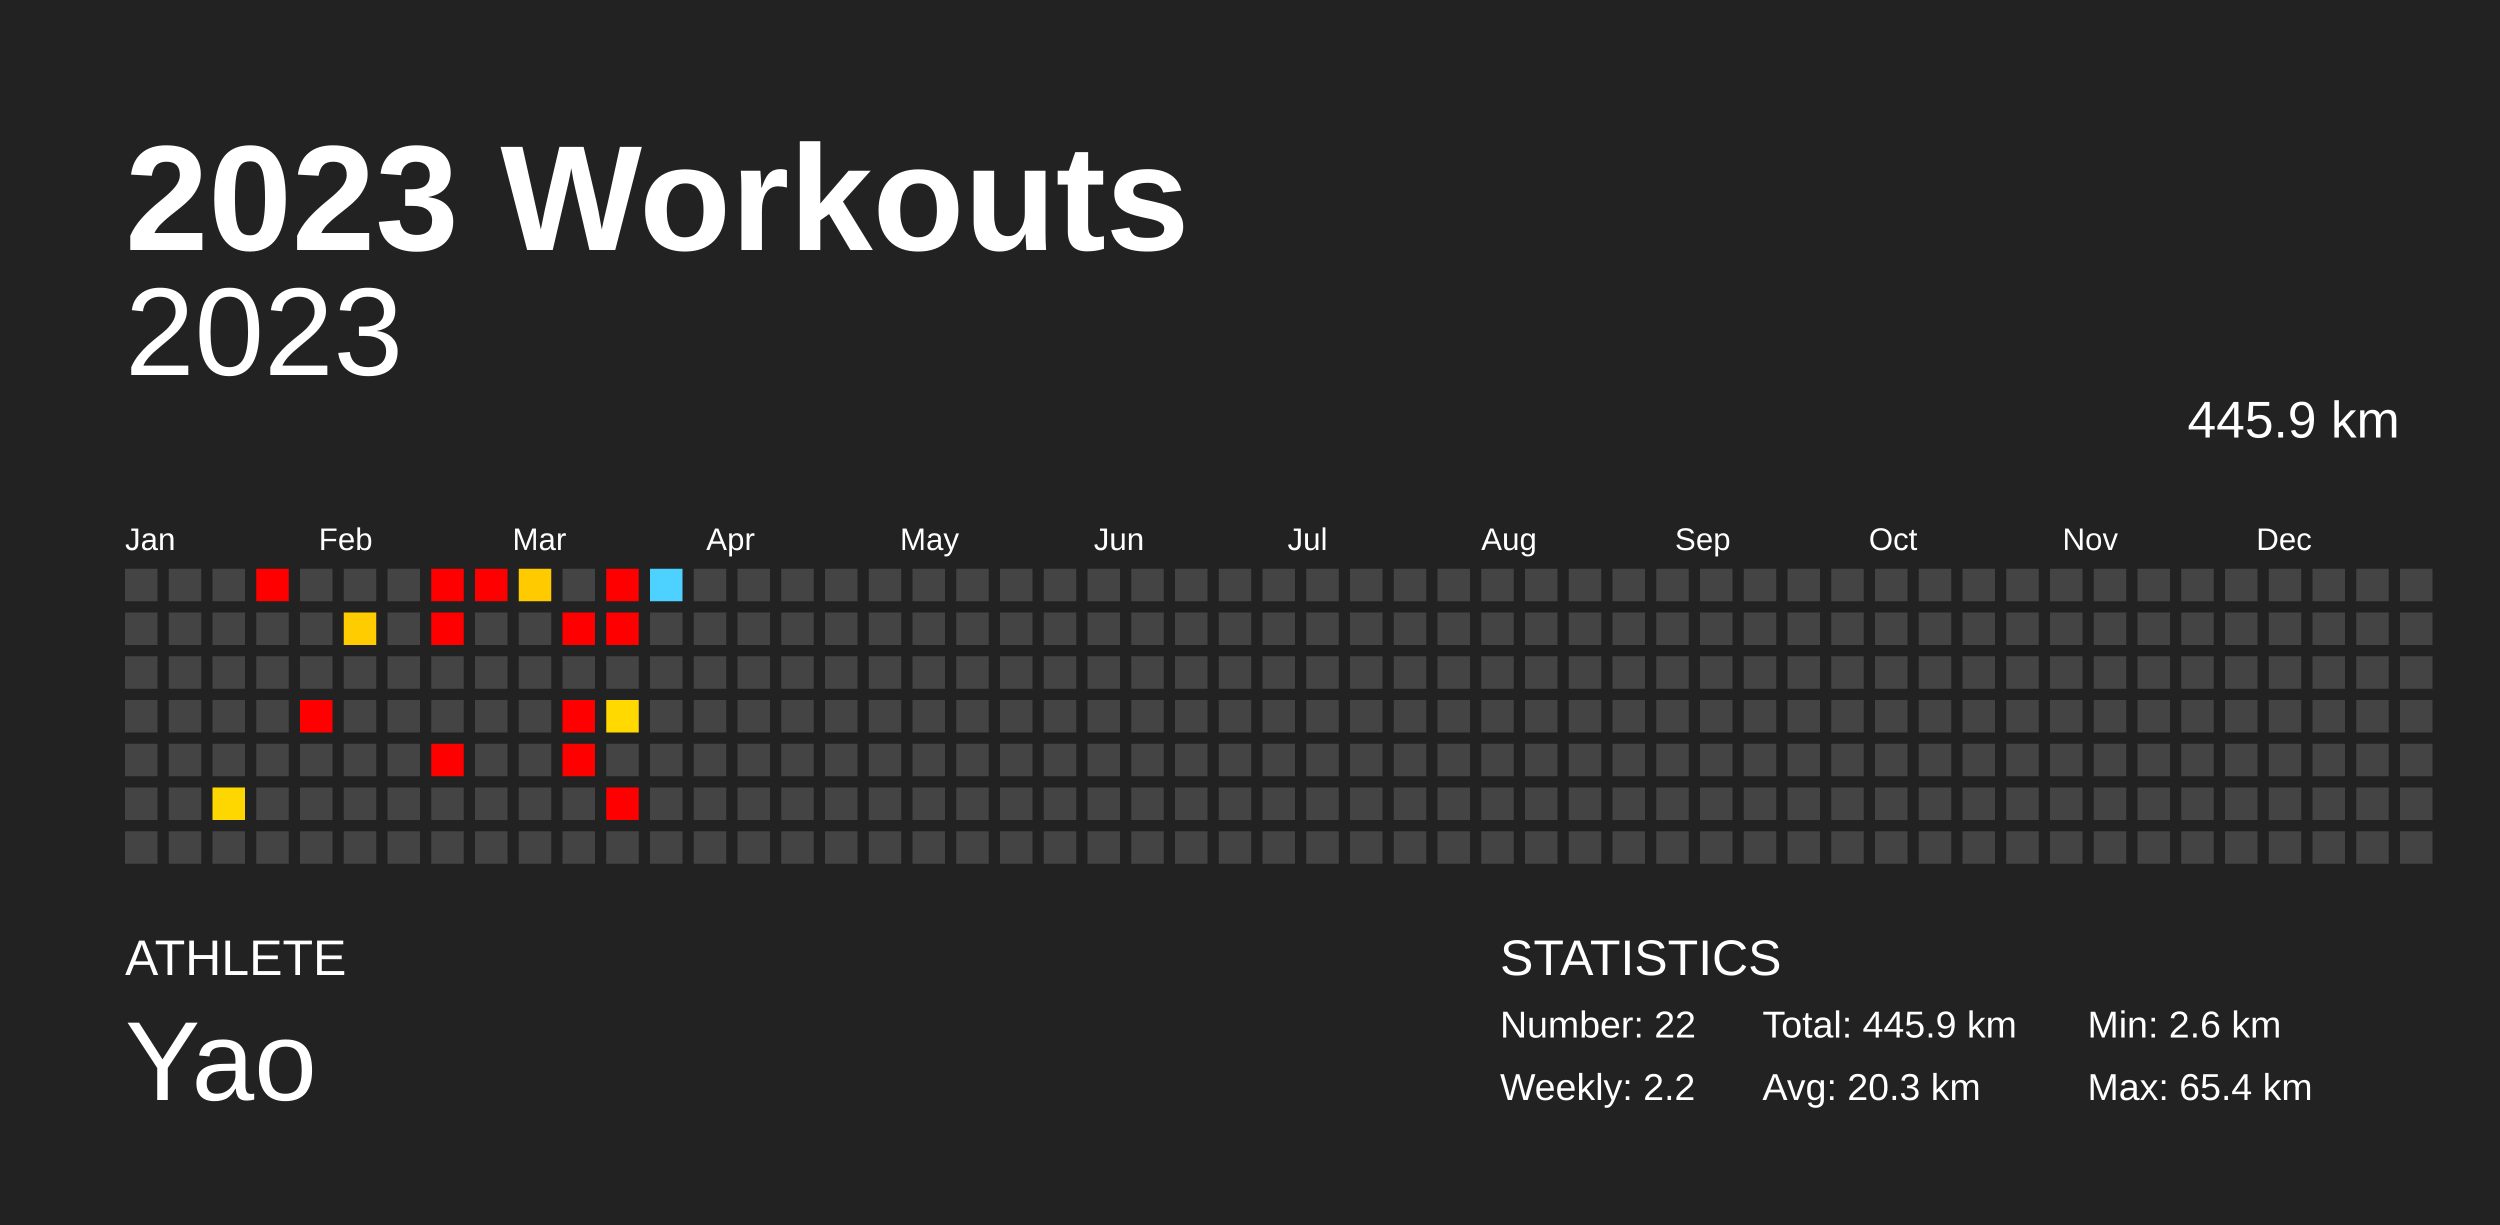
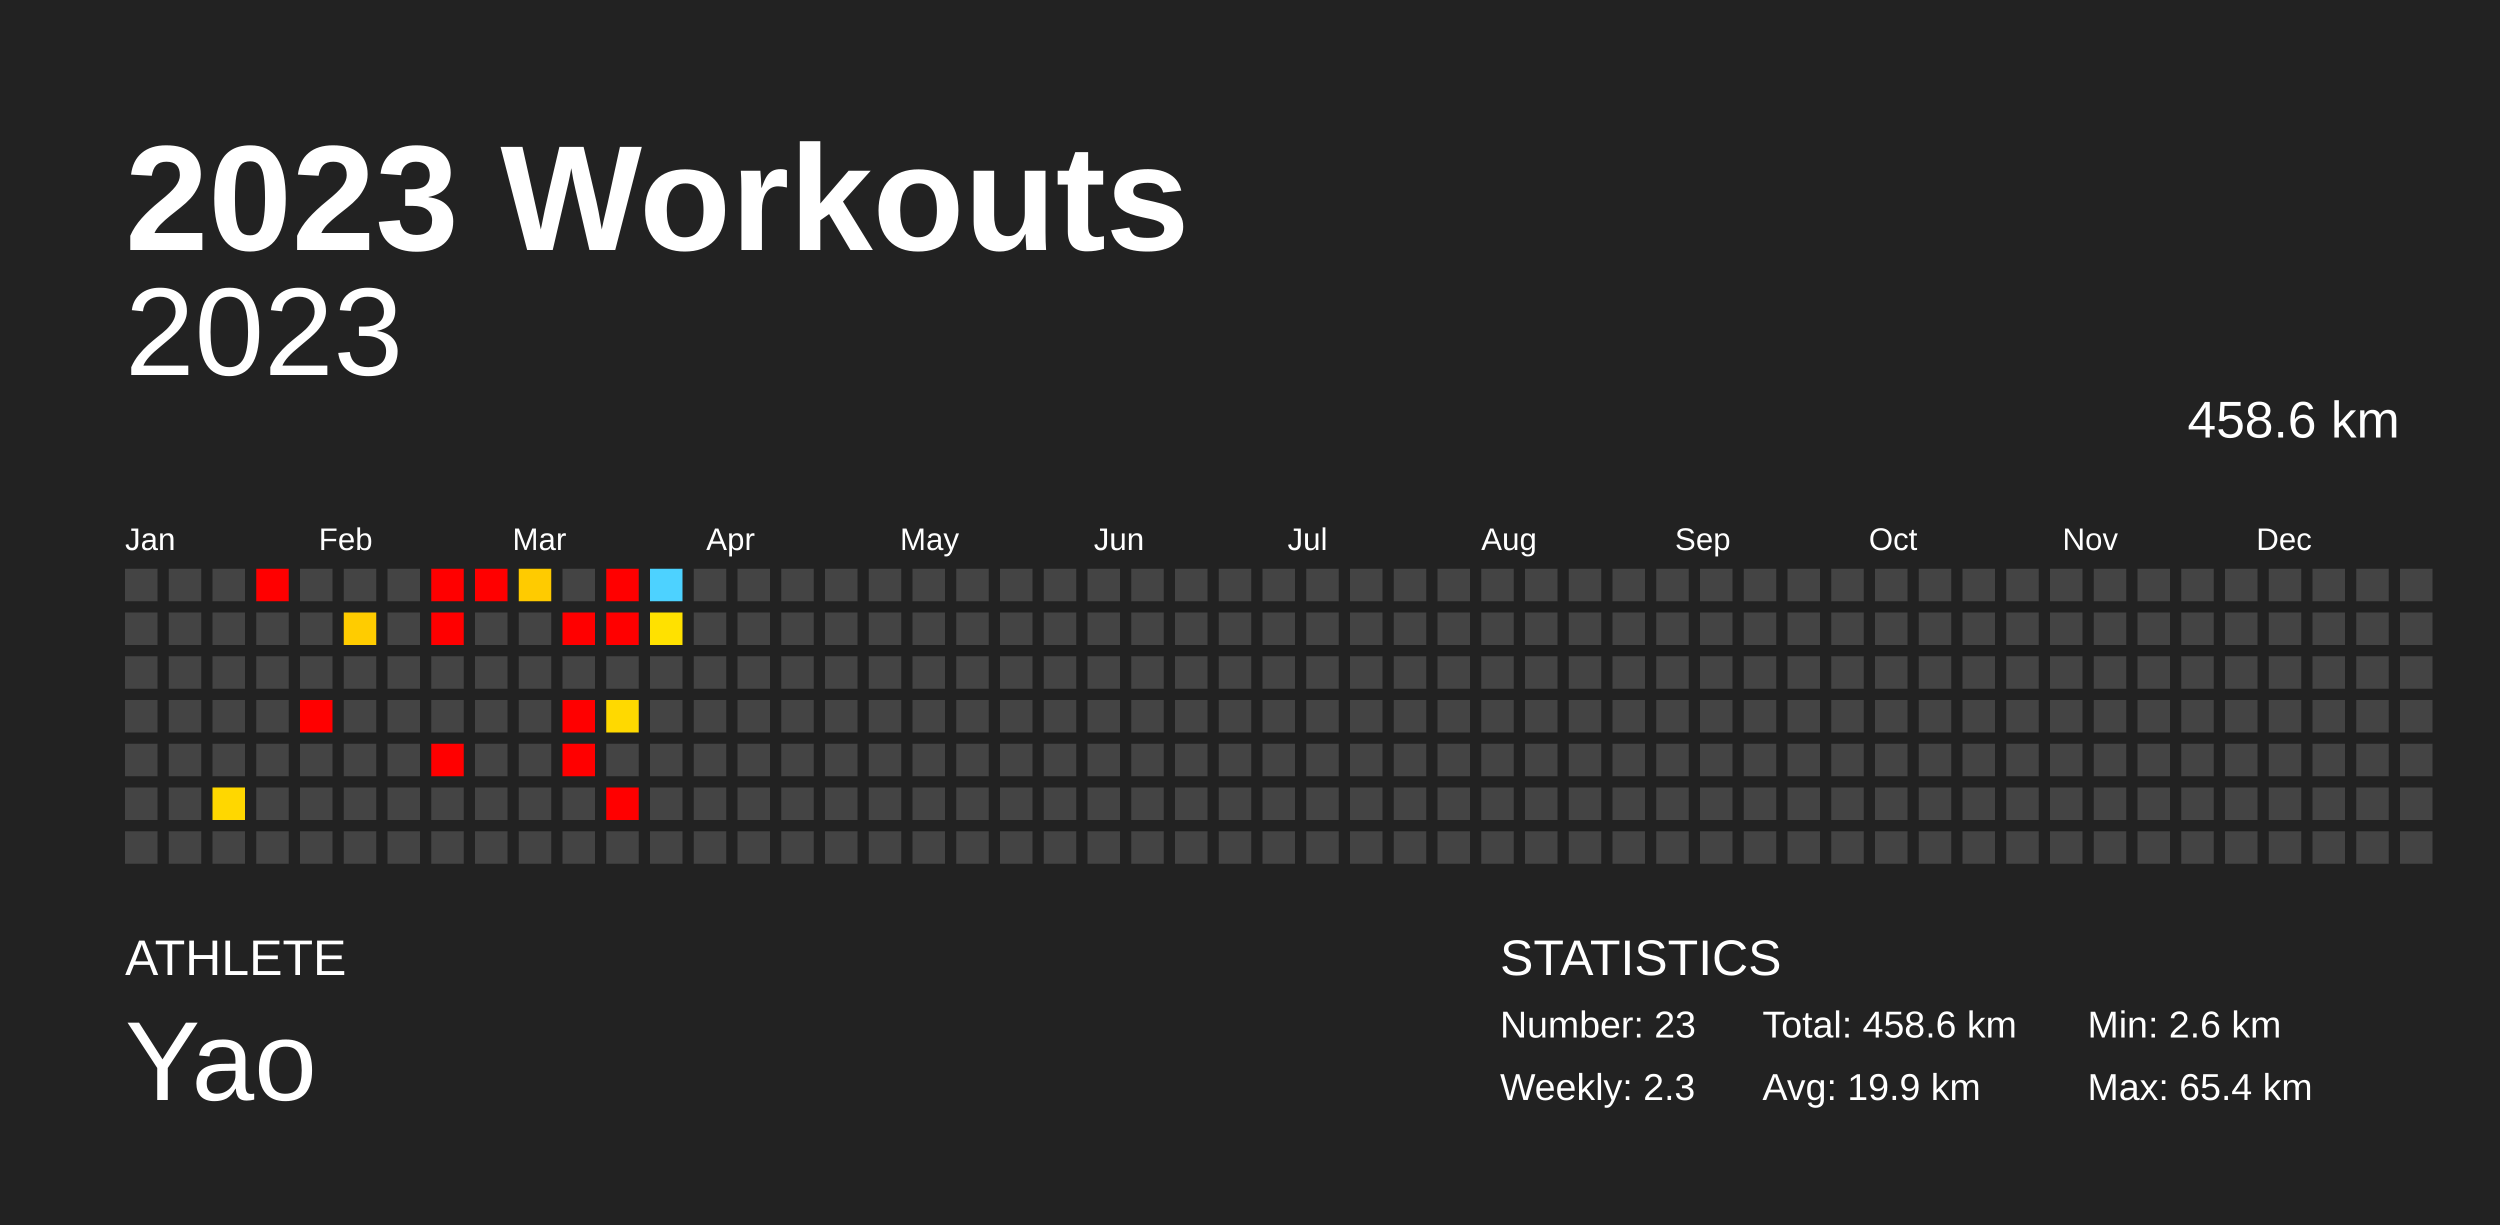
<svg xmlns="http://www.w3.org/2000/svg" baseProfile="full" height="98mm" version="1.1" viewBox="0,0,200,98" width="200mm">
  <defs />
  <rect fill="#222222" height="98" width="200" x="0" y="0" />
  <text fill="#FFFFFF" style="font-size:12px; font-family:Arial; font-weight:bold;" x="10" y="20">2023 Workouts</text>
  <text fill="#FFFFFF" style="font-size:4px; font-family:Arial" x="10" y="78">ATHLETE</text>
  <text fill="#FFFFFF" style="font-size:9px; font-family:Arial" x="10" y="88">Yao</text>
  <text fill="#FFFFFF" style="font-size:4px; font-family:Arial" x="120" y="78">STATISTICS</text>
-   <text fill="#FFFFFF" style="font-size:3px; font-family:Arial" x="120" y="83">Number: 22</text>
-   <text fill="#FFFFFF" style="font-size:3px; font-family:Arial" x="120" y="88">Weekly: 2.2</text>
-   <text fill="#FFFFFF" style="font-size:3px; font-family:Arial" x="141" y="83">Total: 445.9 km</text>
-   <text fill="#FFFFFF" style="font-size:3px; font-family:Arial" x="141" y="88">Avg: 20.3 km</text>
+   <text fill="#FFFFFF" style="font-size:3px; font-family:Arial" x="120" y="83">Number: 23</text>
+   <text fill="#FFFFFF" style="font-size:3px; font-family:Arial" x="120" y="88">Weekly: 2.3</text>
+   <text fill="#FFFFFF" style="font-size:3px; font-family:Arial" x="141" y="83">Total: 458.6 km</text>
+   <text fill="#FFFFFF" style="font-size:3px; font-family:Arial" x="141" y="88">Avg: 19.9 km</text>
  <text fill="#FFFFFF" style="font-size:3px; font-family:Arial" x="167" y="83">Min: 2.6 km</text>
  <text fill="#FFFFFF" style="font-size:3px; font-family:Arial" x="167" y="88">Max: 65.4 km</text>
  <text alignment-baseline="hanging" fill="#FFFFFF" style="font-size:10.0px; font-family:Arial;" x="10" y="30">2023</text>
-   <text alignment-baseline="hanging" fill="#FFFFFF" style="font-size:4.125px; font-family:Arial;" x="175" y="35">445.9 km</text>
+   <text alignment-baseline="hanging" fill="#FFFFFF" style="font-size:4.125px; font-family:Arial;" x="175" y="35">458.6 km</text>
  <text fill="#FFFFFF" style="font-size:2.5px; font-family:Arial" x="10.0" y="44">Jan</text>
  <text fill="#FFFFFF" style="font-size:2.5px; font-family:Arial" x="25.5" y="44">Feb</text>
  <text fill="#FFFFFF" style="font-size:2.5px; font-family:Arial" x="41.0" y="44">Mar</text>
  <text fill="#FFFFFF" style="font-size:2.5px; font-family:Arial" x="56.5" y="44">Apr</text>
  <text fill="#FFFFFF" style="font-size:2.5px; font-family:Arial" x="72.0" y="44">May</text>
  <text fill="#FFFFFF" style="font-size:2.5px; font-family:Arial" x="87.5" y="44">Jun</text>
  <text fill="#FFFFFF" style="font-size:2.5px; font-family:Arial" x="103.0" y="44">Jul</text>
  <text fill="#FFFFFF" style="font-size:2.5px; font-family:Arial" x="118.5" y="44">Aug</text>
  <text fill="#FFFFFF" style="font-size:2.5px; font-family:Arial" x="134.0" y="44">Sep</text>
  <text fill="#FFFFFF" style="font-size:2.5px; font-family:Arial" x="149.5" y="44">Oct</text>
  <text fill="#FFFFFF" style="font-size:2.5px; font-family:Arial" x="165.0" y="44">Nov</text>
  <text fill="#FFFFFF" style="font-size:2.5px; font-family:Arial" x="180.5" y="44">Dec</text>
  <rect fill="#444444" height="2.6" width="2.6" x="10.0" y="45.5" />
  <rect fill="#444444" height="2.6" width="2.6" x="10.0" y="49.0" />
  <rect fill="#444444" height="2.6" width="2.6" x="10.0" y="52.5" />
  <rect fill="#444444" height="2.6" width="2.6" x="10.0" y="56.0" />
  <rect fill="#444444" height="2.6" width="2.6" x="10.0" y="59.5" />
  <rect fill="#444444" height="2.6" width="2.6" x="10.0" y="63.0" />
  <rect fill="#444444" height="2.6" width="2.6" x="10.0" y="66.5" />
  <rect fill="#444444" height="2.6" width="2.6" x="13.5" y="45.5" />
  <rect fill="#444444" height="2.6" width="2.6" x="13.5" y="49.0" />
  <rect fill="#444444" height="2.6" width="2.6" x="13.5" y="52.5" />
  <rect fill="#444444" height="2.6" width="2.6" x="13.5" y="56.0" />
  <rect fill="#444444" height="2.6" width="2.6" x="13.5" y="59.5" />
  <rect fill="#444444" height="2.6" width="2.6" x="13.5" y="63.0" />
  <rect fill="#444444" height="2.6" width="2.6" x="13.5" y="66.5" />
  <rect fill="#444444" height="2.6" width="2.6" x="17.0" y="45.5" />
  <rect fill="#444444" height="2.6" width="2.6" x="17.0" y="49.0" />
  <rect fill="#444444" height="2.6" width="2.6" x="17.0" y="52.5" />
  <rect fill="#444444" height="2.6" width="2.6" x="17.0" y="56.0" />
  <rect fill="#444444" height="2.6" width="2.6" x="17.0" y="59.5" />
  <rect fill="#ffd700" height="2.6" width="2.6" x="17.0" y="63.0" />
  <rect fill="#444444" height="2.6" width="2.6" x="17.0" y="66.5" />
  <rect fill="red" height="2.6" width="2.6" x="20.5" y="45.5" />
  <rect fill="#444444" height="2.6" width="2.6" x="20.5" y="49.0" />
  <rect fill="#444444" height="2.6" width="2.6" x="20.5" y="52.5" />
  <rect fill="#444444" height="2.6" width="2.6" x="20.5" y="56.0" />
  <rect fill="#444444" height="2.6" width="2.6" x="20.5" y="59.5" />
  <rect fill="#444444" height="2.6" width="2.6" x="20.5" y="63.0" />
  <rect fill="#444444" height="2.6" width="2.6" x="20.5" y="66.5" />
  <rect fill="#444444" height="2.6" width="2.6" x="24.0" y="45.5" />
  <rect fill="#444444" height="2.6" width="2.6" x="24.0" y="49.0" />
  <rect fill="#444444" height="2.6" width="2.6" x="24.0" y="52.5" />
  <rect fill="red" height="2.6" width="2.6" x="24.0" y="56.0" />
  <rect fill="#444444" height="2.6" width="2.6" x="24.0" y="59.5" />
  <rect fill="#444444" height="2.6" width="2.6" x="24.0" y="63.0" />
  <rect fill="#444444" height="2.6" width="2.6" x="24.0" y="66.5" />
  <rect fill="#444444" height="2.6" width="2.6" x="27.5" y="45.5" />
  <rect fill="#ffcc00" height="2.6" width="2.6" x="27.5" y="49.0" />
  <rect fill="#444444" height="2.6" width="2.6" x="27.5" y="52.5" />
  <rect fill="#444444" height="2.6" width="2.6" x="27.5" y="56.0" />
  <rect fill="#444444" height="2.6" width="2.6" x="27.5" y="59.5" />
  <rect fill="#444444" height="2.6" width="2.6" x="27.5" y="63.0" />
  <rect fill="#444444" height="2.6" width="2.6" x="27.5" y="66.5" />
  <rect fill="#444444" height="2.6" width="2.6" x="31.0" y="45.5" />
  <rect fill="#444444" height="2.6" width="2.6" x="31.0" y="49.0" />
  <rect fill="#444444" height="2.6" width="2.6" x="31.0" y="52.5" />
  <rect fill="#444444" height="2.6" width="2.6" x="31.0" y="56.0" />
  <rect fill="#444444" height="2.6" width="2.6" x="31.0" y="59.5" />
  <rect fill="#444444" height="2.6" width="2.6" x="31.0" y="63.0" />
  <rect fill="#444444" height="2.6" width="2.6" x="31.0" y="66.5" />
  <rect fill="red" height="2.6" width="2.6" x="34.5" y="45.5" />
  <rect fill="red" height="2.6" width="2.6" x="34.5" y="49.0" />
  <rect fill="#444444" height="2.6" width="2.6" x="34.5" y="52.5" />
  <rect fill="#444444" height="2.6" width="2.6" x="34.5" y="56.0" />
  <rect fill="red" height="2.6" width="2.6" x="34.5" y="59.5" />
  <rect fill="#444444" height="2.6" width="2.6" x="34.5" y="63.0" />
  <rect fill="#444444" height="2.6" width="2.6" x="34.5" y="66.5" />
  <rect fill="red" height="2.6" width="2.6" x="38.0" y="45.5" />
  <rect fill="#444444" height="2.6" width="2.6" x="38.0" y="49.0" />
  <rect fill="#444444" height="2.6" width="2.6" x="38.0" y="52.5" />
  <rect fill="#444444" height="2.6" width="2.6" x="38.0" y="56.0" />
  <rect fill="#444444" height="2.6" width="2.6" x="38.0" y="59.5" />
  <rect fill="#444444" height="2.6" width="2.6" x="38.0" y="63.0" />
  <rect fill="#444444" height="2.6" width="2.6" x="38.0" y="66.5" />
  <rect fill="#ffcb00" height="2.6" width="2.6" x="41.5" y="45.5" />
  <rect fill="#444444" height="2.6" width="2.6" x="41.5" y="49.0" />
  <rect fill="#444444" height="2.6" width="2.6" x="41.5" y="52.5" />
  <rect fill="#444444" height="2.6" width="2.6" x="41.5" y="56.0" />
  <rect fill="#444444" height="2.6" width="2.6" x="41.5" y="59.5" />
  <rect fill="#444444" height="2.6" width="2.6" x="41.5" y="63.0" />
  <rect fill="#444444" height="2.6" width="2.6" x="41.5" y="66.5" />
  <rect fill="#444444" height="2.6" width="2.6" x="45.0" y="45.5" />
  <rect fill="red" height="2.6" width="2.6" x="45.0" y="49.0" />
  <rect fill="#444444" height="2.6" width="2.6" x="45.0" y="52.5" />
  <rect fill="red" height="2.6" width="2.6" x="45.0" y="56.0" />
  <rect fill="red" height="2.6" width="2.6" x="45.0" y="59.5" />
  <rect fill="#444444" height="2.6" width="2.6" x="45.0" y="63.0" />
  <rect fill="#444444" height="2.6" width="2.6" x="45.0" y="66.5" />
  <rect fill="red" height="2.6" width="2.6" x="48.5" y="45.5" />
  <rect fill="red" height="2.6" width="2.6" x="48.5" y="49.0" />
  <rect fill="#444444" height="2.6" width="2.6" x="48.5" y="52.5" />
  <rect fill="#ffd900" height="2.6" width="2.6" x="48.5" y="56.0" />
  <rect fill="#444444" height="2.6" width="2.6" x="48.5" y="59.5" />
  <rect fill="red" height="2.6" width="2.6" x="48.5" y="63.0" />
  <rect fill="#444444" height="2.6" width="2.6" x="48.5" y="66.5" />
  <rect fill="#4dd2ff" height="2.6" width="2.6" x="52.0" y="45.5" />
-   <rect fill="#444444" height="2.6" width="2.6" x="52.0" y="49.0" />
+   <rect fill="#ffe100" height="2.6" width="2.6" x="52.0" y="49.0" />
  <rect fill="#444444" height="2.6" width="2.6" x="52.0" y="52.5" />
  <rect fill="#444444" height="2.6" width="2.6" x="52.0" y="56.0" />
  <rect fill="#444444" height="2.6" width="2.6" x="52.0" y="59.5" />
  <rect fill="#444444" height="2.6" width="2.6" x="52.0" y="63.0" />
  <rect fill="#444444" height="2.6" width="2.6" x="52.0" y="66.5" />
  <rect fill="#444444" height="2.6" width="2.6" x="55.5" y="45.5" />
  <rect fill="#444444" height="2.6" width="2.6" x="55.5" y="49.0" />
  <rect fill="#444444" height="2.6" width="2.6" x="55.5" y="52.5" />
  <rect fill="#444444" height="2.6" width="2.6" x="55.5" y="56.0" />
  <rect fill="#444444" height="2.6" width="2.6" x="55.5" y="59.5" />
  <rect fill="#444444" height="2.6" width="2.6" x="55.5" y="63.0" />
  <rect fill="#444444" height="2.6" width="2.6" x="55.5" y="66.5" />
  <rect fill="#444444" height="2.6" width="2.6" x="59.0" y="45.5" />
  <rect fill="#444444" height="2.6" width="2.6" x="59.0" y="49.0" />
  <rect fill="#444444" height="2.6" width="2.6" x="59.0" y="52.5" />
  <rect fill="#444444" height="2.6" width="2.6" x="59.0" y="56.0" />
  <rect fill="#444444" height="2.6" width="2.6" x="59.0" y="59.5" />
  <rect fill="#444444" height="2.6" width="2.6" x="59.0" y="63.0" />
  <rect fill="#444444" height="2.6" width="2.6" x="59.0" y="66.5" />
  <rect fill="#444444" height="2.6" width="2.6" x="62.5" y="45.5" />
  <rect fill="#444444" height="2.6" width="2.6" x="62.5" y="49.0" />
  <rect fill="#444444" height="2.6" width="2.6" x="62.5" y="52.5" />
  <rect fill="#444444" height="2.6" width="2.6" x="62.5" y="56.0" />
  <rect fill="#444444" height="2.6" width="2.6" x="62.5" y="59.5" />
  <rect fill="#444444" height="2.6" width="2.6" x="62.5" y="63.0" />
  <rect fill="#444444" height="2.6" width="2.6" x="62.5" y="66.5" />
  <rect fill="#444444" height="2.6" width="2.6" x="66.0" y="45.5" />
  <rect fill="#444444" height="2.6" width="2.6" x="66.0" y="49.0" />
  <rect fill="#444444" height="2.6" width="2.6" x="66.0" y="52.5" />
  <rect fill="#444444" height="2.6" width="2.6" x="66.0" y="56.0" />
  <rect fill="#444444" height="2.6" width="2.6" x="66.0" y="59.5" />
  <rect fill="#444444" height="2.6" width="2.6" x="66.0" y="63.0" />
  <rect fill="#444444" height="2.6" width="2.6" x="66.0" y="66.5" />
  <rect fill="#444444" height="2.6" width="2.6" x="69.5" y="45.5" />
  <rect fill="#444444" height="2.6" width="2.6" x="69.5" y="49.0" />
  <rect fill="#444444" height="2.6" width="2.6" x="69.5" y="52.5" />
  <rect fill="#444444" height="2.6" width="2.6" x="69.5" y="56.0" />
  <rect fill="#444444" height="2.6" width="2.6" x="69.5" y="59.5" />
  <rect fill="#444444" height="2.6" width="2.6" x="69.5" y="63.0" />
  <rect fill="#444444" height="2.6" width="2.6" x="69.5" y="66.5" />
  <rect fill="#444444" height="2.6" width="2.6" x="73.0" y="45.5" />
  <rect fill="#444444" height="2.6" width="2.6" x="73.0" y="49.0" />
  <rect fill="#444444" height="2.6" width="2.6" x="73.0" y="52.5" />
  <rect fill="#444444" height="2.6" width="2.6" x="73.0" y="56.0" />
  <rect fill="#444444" height="2.6" width="2.6" x="73.0" y="59.5" />
  <rect fill="#444444" height="2.6" width="2.6" x="73.0" y="63.0" />
  <rect fill="#444444" height="2.6" width="2.6" x="73.0" y="66.5" />
  <rect fill="#444444" height="2.6" width="2.6" x="76.5" y="45.5" />
  <rect fill="#444444" height="2.6" width="2.6" x="76.5" y="49.0" />
  <rect fill="#444444" height="2.6" width="2.6" x="76.5" y="52.5" />
  <rect fill="#444444" height="2.6" width="2.6" x="76.5" y="56.0" />
  <rect fill="#444444" height="2.6" width="2.6" x="76.5" y="59.5" />
  <rect fill="#444444" height="2.6" width="2.6" x="76.5" y="63.0" />
  <rect fill="#444444" height="2.6" width="2.6" x="76.5" y="66.5" />
  <rect fill="#444444" height="2.6" width="2.6" x="80.0" y="45.5" />
  <rect fill="#444444" height="2.6" width="2.6" x="80.0" y="49.0" />
  <rect fill="#444444" height="2.6" width="2.6" x="80.0" y="52.5" />
  <rect fill="#444444" height="2.6" width="2.6" x="80.0" y="56.0" />
  <rect fill="#444444" height="2.6" width="2.6" x="80.0" y="59.5" />
  <rect fill="#444444" height="2.6" width="2.6" x="80.0" y="63.0" />
  <rect fill="#444444" height="2.6" width="2.6" x="80.0" y="66.5" />
  <rect fill="#444444" height="2.6" width="2.6" x="83.5" y="45.5" />
  <rect fill="#444444" height="2.6" width="2.6" x="83.5" y="49.0" />
  <rect fill="#444444" height="2.6" width="2.6" x="83.5" y="52.5" />
  <rect fill="#444444" height="2.6" width="2.6" x="83.5" y="56.0" />
  <rect fill="#444444" height="2.6" width="2.6" x="83.5" y="59.5" />
  <rect fill="#444444" height="2.6" width="2.6" x="83.5" y="63.0" />
  <rect fill="#444444" height="2.6" width="2.6" x="83.5" y="66.5" />
  <rect fill="#444444" height="2.6" width="2.6" x="87.0" y="45.5" />
  <rect fill="#444444" height="2.6" width="2.6" x="87.0" y="49.0" />
  <rect fill="#444444" height="2.6" width="2.6" x="87.0" y="52.5" />
  <rect fill="#444444" height="2.6" width="2.6" x="87.0" y="56.0" />
  <rect fill="#444444" height="2.6" width="2.6" x="87.0" y="59.5" />
  <rect fill="#444444" height="2.6" width="2.6" x="87.0" y="63.0" />
  <rect fill="#444444" height="2.6" width="2.6" x="87.0" y="66.5" />
  <rect fill="#444444" height="2.6" width="2.6" x="90.5" y="45.5" />
  <rect fill="#444444" height="2.6" width="2.6" x="90.5" y="49.0" />
  <rect fill="#444444" height="2.6" width="2.6" x="90.5" y="52.5" />
  <rect fill="#444444" height="2.6" width="2.6" x="90.5" y="56.0" />
  <rect fill="#444444" height="2.6" width="2.6" x="90.5" y="59.5" />
  <rect fill="#444444" height="2.6" width="2.6" x="90.5" y="63.0" />
  <rect fill="#444444" height="2.6" width="2.6" x="90.5" y="66.5" />
  <rect fill="#444444" height="2.6" width="2.6" x="94.0" y="45.5" />
  <rect fill="#444444" height="2.6" width="2.6" x="94.0" y="49.0" />
  <rect fill="#444444" height="2.6" width="2.6" x="94.0" y="52.5" />
  <rect fill="#444444" height="2.6" width="2.6" x="94.0" y="56.0" />
  <rect fill="#444444" height="2.6" width="2.6" x="94.0" y="59.5" />
  <rect fill="#444444" height="2.6" width="2.6" x="94.0" y="63.0" />
  <rect fill="#444444" height="2.6" width="2.6" x="94.0" y="66.5" />
  <rect fill="#444444" height="2.6" width="2.6" x="97.5" y="45.5" />
  <rect fill="#444444" height="2.6" width="2.6" x="97.5" y="49.0" />
  <rect fill="#444444" height="2.6" width="2.6" x="97.5" y="52.5" />
  <rect fill="#444444" height="2.6" width="2.6" x="97.5" y="56.0" />
  <rect fill="#444444" height="2.6" width="2.6" x="97.5" y="59.5" />
  <rect fill="#444444" height="2.6" width="2.6" x="97.5" y="63.0" />
  <rect fill="#444444" height="2.6" width="2.6" x="97.5" y="66.5" />
  <rect fill="#444444" height="2.6" width="2.6" x="101.0" y="45.5" />
  <rect fill="#444444" height="2.6" width="2.6" x="101.0" y="49.0" />
  <rect fill="#444444" height="2.6" width="2.6" x="101.0" y="52.5" />
  <rect fill="#444444" height="2.6" width="2.6" x="101.0" y="56.0" />
  <rect fill="#444444" height="2.6" width="2.6" x="101.0" y="59.5" />
  <rect fill="#444444" height="2.6" width="2.6" x="101.0" y="63.0" />
  <rect fill="#444444" height="2.6" width="2.6" x="101.0" y="66.5" />
  <rect fill="#444444" height="2.6" width="2.6" x="104.5" y="45.5" />
  <rect fill="#444444" height="2.6" width="2.6" x="104.5" y="49.0" />
  <rect fill="#444444" height="2.6" width="2.6" x="104.5" y="52.5" />
  <rect fill="#444444" height="2.6" width="2.6" x="104.5" y="56.0" />
  <rect fill="#444444" height="2.6" width="2.6" x="104.5" y="59.5" />
  <rect fill="#444444" height="2.6" width="2.6" x="104.5" y="63.0" />
  <rect fill="#444444" height="2.6" width="2.6" x="104.5" y="66.5" />
  <rect fill="#444444" height="2.6" width="2.6" x="108.0" y="45.5" />
  <rect fill="#444444" height="2.6" width="2.6" x="108.0" y="49.0" />
  <rect fill="#444444" height="2.6" width="2.6" x="108.0" y="52.5" />
  <rect fill="#444444" height="2.6" width="2.6" x="108.0" y="56.0" />
  <rect fill="#444444" height="2.6" width="2.6" x="108.0" y="59.5" />
  <rect fill="#444444" height="2.6" width="2.6" x="108.0" y="63.0" />
  <rect fill="#444444" height="2.6" width="2.6" x="108.0" y="66.5" />
  <rect fill="#444444" height="2.6" width="2.6" x="111.5" y="45.5" />
  <rect fill="#444444" height="2.6" width="2.6" x="111.5" y="49.0" />
  <rect fill="#444444" height="2.6" width="2.6" x="111.5" y="52.5" />
  <rect fill="#444444" height="2.6" width="2.6" x="111.5" y="56.0" />
  <rect fill="#444444" height="2.6" width="2.6" x="111.5" y="59.5" />
  <rect fill="#444444" height="2.6" width="2.6" x="111.5" y="63.0" />
  <rect fill="#444444" height="2.6" width="2.6" x="111.5" y="66.5" />
  <rect fill="#444444" height="2.6" width="2.6" x="115.0" y="45.5" />
  <rect fill="#444444" height="2.6" width="2.6" x="115.0" y="49.0" />
  <rect fill="#444444" height="2.6" width="2.6" x="115.0" y="52.5" />
  <rect fill="#444444" height="2.6" width="2.6" x="115.0" y="56.0" />
  <rect fill="#444444" height="2.6" width="2.6" x="115.0" y="59.5" />
  <rect fill="#444444" height="2.6" width="2.6" x="115.0" y="63.0" />
  <rect fill="#444444" height="2.6" width="2.6" x="115.0" y="66.5" />
  <rect fill="#444444" height="2.6" width="2.6" x="118.5" y="45.5" />
  <rect fill="#444444" height="2.6" width="2.6" x="118.5" y="49.0" />
  <rect fill="#444444" height="2.6" width="2.6" x="118.5" y="52.5" />
  <rect fill="#444444" height="2.6" width="2.6" x="118.5" y="56.0" />
  <rect fill="#444444" height="2.6" width="2.6" x="118.5" y="59.5" />
  <rect fill="#444444" height="2.6" width="2.6" x="118.5" y="63.0" />
  <rect fill="#444444" height="2.6" width="2.6" x="118.5" y="66.5" />
  <rect fill="#444444" height="2.6" width="2.6" x="122.0" y="45.5" />
  <rect fill="#444444" height="2.6" width="2.6" x="122.0" y="49.0" />
  <rect fill="#444444" height="2.6" width="2.6" x="122.0" y="52.5" />
  <rect fill="#444444" height="2.6" width="2.6" x="122.0" y="56.0" />
  <rect fill="#444444" height="2.6" width="2.6" x="122.0" y="59.5" />
  <rect fill="#444444" height="2.6" width="2.6" x="122.0" y="63.0" />
  <rect fill="#444444" height="2.6" width="2.6" x="122.0" y="66.5" />
  <rect fill="#444444" height="2.6" width="2.6" x="125.5" y="45.5" />
  <rect fill="#444444" height="2.6" width="2.6" x="125.5" y="49.0" />
  <rect fill="#444444" height="2.6" width="2.6" x="125.5" y="52.5" />
  <rect fill="#444444" height="2.6" width="2.6" x="125.5" y="56.0" />
  <rect fill="#444444" height="2.6" width="2.6" x="125.5" y="59.5" />
  <rect fill="#444444" height="2.6" width="2.6" x="125.5" y="63.0" />
  <rect fill="#444444" height="2.6" width="2.6" x="125.5" y="66.5" />
  <rect fill="#444444" height="2.6" width="2.6" x="129.0" y="45.5" />
  <rect fill="#444444" height="2.6" width="2.6" x="129.0" y="49.0" />
  <rect fill="#444444" height="2.6" width="2.6" x="129.0" y="52.5" />
  <rect fill="#444444" height="2.6" width="2.6" x="129.0" y="56.0" />
  <rect fill="#444444" height="2.6" width="2.6" x="129.0" y="59.5" />
  <rect fill="#444444" height="2.6" width="2.6" x="129.0" y="63.0" />
  <rect fill="#444444" height="2.6" width="2.6" x="129.0" y="66.5" />
  <rect fill="#444444" height="2.6" width="2.6" x="132.5" y="45.5" />
  <rect fill="#444444" height="2.6" width="2.6" x="132.5" y="49.0" />
  <rect fill="#444444" height="2.6" width="2.6" x="132.5" y="52.5" />
  <rect fill="#444444" height="2.6" width="2.6" x="132.5" y="56.0" />
  <rect fill="#444444" height="2.6" width="2.6" x="132.5" y="59.5" />
  <rect fill="#444444" height="2.6" width="2.6" x="132.5" y="63.0" />
  <rect fill="#444444" height="2.6" width="2.6" x="132.5" y="66.5" />
  <rect fill="#444444" height="2.6" width="2.6" x="136.0" y="45.5" />
  <rect fill="#444444" height="2.6" width="2.6" x="136.0" y="49.0" />
  <rect fill="#444444" height="2.6" width="2.6" x="136.0" y="52.5" />
  <rect fill="#444444" height="2.6" width="2.6" x="136.0" y="56.0" />
  <rect fill="#444444" height="2.6" width="2.6" x="136.0" y="59.5" />
  <rect fill="#444444" height="2.6" width="2.6" x="136.0" y="63.0" />
  <rect fill="#444444" height="2.6" width="2.6" x="136.0" y="66.5" />
  <rect fill="#444444" height="2.6" width="2.6" x="139.5" y="45.5" />
  <rect fill="#444444" height="2.6" width="2.6" x="139.5" y="49.0" />
  <rect fill="#444444" height="2.6" width="2.6" x="139.5" y="52.5" />
  <rect fill="#444444" height="2.6" width="2.6" x="139.5" y="56.0" />
  <rect fill="#444444" height="2.6" width="2.6" x="139.5" y="59.5" />
  <rect fill="#444444" height="2.6" width="2.6" x="139.5" y="63.0" />
  <rect fill="#444444" height="2.6" width="2.6" x="139.5" y="66.5" />
  <rect fill="#444444" height="2.6" width="2.6" x="143.0" y="45.5" />
  <rect fill="#444444" height="2.6" width="2.6" x="143.0" y="49.0" />
  <rect fill="#444444" height="2.6" width="2.6" x="143.0" y="52.5" />
  <rect fill="#444444" height="2.6" width="2.6" x="143.0" y="56.0" />
  <rect fill="#444444" height="2.6" width="2.6" x="143.0" y="59.5" />
  <rect fill="#444444" height="2.6" width="2.6" x="143.0" y="63.0" />
  <rect fill="#444444" height="2.6" width="2.6" x="143.0" y="66.5" />
  <rect fill="#444444" height="2.6" width="2.6" x="146.5" y="45.5" />
  <rect fill="#444444" height="2.6" width="2.6" x="146.5" y="49.0" />
  <rect fill="#444444" height="2.6" width="2.6" x="146.5" y="52.5" />
  <rect fill="#444444" height="2.6" width="2.6" x="146.5" y="56.0" />
  <rect fill="#444444" height="2.6" width="2.6" x="146.5" y="59.5" />
  <rect fill="#444444" height="2.6" width="2.6" x="146.5" y="63.0" />
  <rect fill="#444444" height="2.6" width="2.6" x="146.5" y="66.5" />
  <rect fill="#444444" height="2.6" width="2.6" x="150.0" y="45.5" />
  <rect fill="#444444" height="2.6" width="2.6" x="150.0" y="49.0" />
  <rect fill="#444444" height="2.6" width="2.6" x="150.0" y="52.5" />
  <rect fill="#444444" height="2.6" width="2.6" x="150.0" y="56.0" />
  <rect fill="#444444" height="2.6" width="2.6" x="150.0" y="59.5" />
  <rect fill="#444444" height="2.6" width="2.6" x="150.0" y="63.0" />
  <rect fill="#444444" height="2.6" width="2.6" x="150.0" y="66.5" />
  <rect fill="#444444" height="2.6" width="2.6" x="153.5" y="45.5" />
  <rect fill="#444444" height="2.6" width="2.6" x="153.5" y="49.0" />
  <rect fill="#444444" height="2.6" width="2.6" x="153.5" y="52.5" />
  <rect fill="#444444" height="2.6" width="2.6" x="153.5" y="56.0" />
  <rect fill="#444444" height="2.6" width="2.6" x="153.5" y="59.5" />
  <rect fill="#444444" height="2.6" width="2.6" x="153.5" y="63.0" />
  <rect fill="#444444" height="2.6" width="2.6" x="153.5" y="66.5" />
  <rect fill="#444444" height="2.6" width="2.6" x="157.0" y="45.5" />
  <rect fill="#444444" height="2.6" width="2.6" x="157.0" y="49.0" />
  <rect fill="#444444" height="2.6" width="2.6" x="157.0" y="52.5" />
  <rect fill="#444444" height="2.6" width="2.6" x="157.0" y="56.0" />
  <rect fill="#444444" height="2.6" width="2.6" x="157.0" y="59.5" />
  <rect fill="#444444" height="2.6" width="2.6" x="157.0" y="63.0" />
  <rect fill="#444444" height="2.6" width="2.6" x="157.0" y="66.5" />
  <rect fill="#444444" height="2.6" width="2.6" x="160.5" y="45.5" />
  <rect fill="#444444" height="2.6" width="2.6" x="160.5" y="49.0" />
  <rect fill="#444444" height="2.6" width="2.6" x="160.5" y="52.5" />
  <rect fill="#444444" height="2.6" width="2.6" x="160.5" y="56.0" />
  <rect fill="#444444" height="2.6" width="2.6" x="160.5" y="59.5" />
  <rect fill="#444444" height="2.6" width="2.6" x="160.5" y="63.0" />
  <rect fill="#444444" height="2.6" width="2.6" x="160.5" y="66.5" />
  <rect fill="#444444" height="2.6" width="2.6" x="164.0" y="45.5" />
  <rect fill="#444444" height="2.6" width="2.6" x="164.0" y="49.0" />
  <rect fill="#444444" height="2.6" width="2.6" x="164.0" y="52.5" />
  <rect fill="#444444" height="2.6" width="2.6" x="164.0" y="56.0" />
  <rect fill="#444444" height="2.6" width="2.6" x="164.0" y="59.5" />
  <rect fill="#444444" height="2.6" width="2.6" x="164.0" y="63.0" />
  <rect fill="#444444" height="2.6" width="2.6" x="164.0" y="66.5" />
  <rect fill="#444444" height="2.6" width="2.6" x="167.5" y="45.5" />
  <rect fill="#444444" height="2.6" width="2.6" x="167.5" y="49.0" />
  <rect fill="#444444" height="2.6" width="2.6" x="167.5" y="52.5" />
  <rect fill="#444444" height="2.6" width="2.6" x="167.5" y="56.0" />
  <rect fill="#444444" height="2.6" width="2.6" x="167.5" y="59.5" />
  <rect fill="#444444" height="2.6" width="2.6" x="167.5" y="63.0" />
  <rect fill="#444444" height="2.6" width="2.6" x="167.5" y="66.5" />
  <rect fill="#444444" height="2.6" width="2.6" x="171.0" y="45.5" />
  <rect fill="#444444" height="2.6" width="2.6" x="171.0" y="49.0" />
  <rect fill="#444444" height="2.6" width="2.6" x="171.0" y="52.5" />
  <rect fill="#444444" height="2.6" width="2.6" x="171.0" y="56.0" />
  <rect fill="#444444" height="2.6" width="2.6" x="171.0" y="59.5" />
  <rect fill="#444444" height="2.6" width="2.6" x="171.0" y="63.0" />
  <rect fill="#444444" height="2.6" width="2.6" x="171.0" y="66.5" />
  <rect fill="#444444" height="2.6" width="2.6" x="174.5" y="45.5" />
  <rect fill="#444444" height="2.6" width="2.6" x="174.5" y="49.0" />
  <rect fill="#444444" height="2.6" width="2.6" x="174.5" y="52.5" />
  <rect fill="#444444" height="2.6" width="2.6" x="174.5" y="56.0" />
  <rect fill="#444444" height="2.6" width="2.6" x="174.5" y="59.5" />
  <rect fill="#444444" height="2.6" width="2.6" x="174.5" y="63.0" />
  <rect fill="#444444" height="2.6" width="2.6" x="174.5" y="66.5" />
  <rect fill="#444444" height="2.6" width="2.6" x="178.0" y="45.5" />
  <rect fill="#444444" height="2.6" width="2.6" x="178.0" y="49.0" />
  <rect fill="#444444" height="2.6" width="2.6" x="178.0" y="52.5" />
  <rect fill="#444444" height="2.6" width="2.6" x="178.0" y="56.0" />
  <rect fill="#444444" height="2.6" width="2.6" x="178.0" y="59.5" />
  <rect fill="#444444" height="2.6" width="2.6" x="178.0" y="63.0" />
  <rect fill="#444444" height="2.6" width="2.6" x="178.0" y="66.5" />
  <rect fill="#444444" height="2.6" width="2.6" x="181.5" y="45.5" />
  <rect fill="#444444" height="2.6" width="2.6" x="181.5" y="49.0" />
  <rect fill="#444444" height="2.6" width="2.6" x="181.5" y="52.5" />
  <rect fill="#444444" height="2.6" width="2.6" x="181.5" y="56.0" />
  <rect fill="#444444" height="2.6" width="2.6" x="181.5" y="59.5" />
  <rect fill="#444444" height="2.6" width="2.6" x="181.5" y="63.0" />
  <rect fill="#444444" height="2.6" width="2.6" x="181.5" y="66.5" />
  <rect fill="#444444" height="2.6" width="2.6" x="185.0" y="45.5" />
  <rect fill="#444444" height="2.6" width="2.6" x="185.0" y="49.0" />
  <rect fill="#444444" height="2.6" width="2.6" x="185.0" y="52.5" />
  <rect fill="#444444" height="2.6" width="2.6" x="185.0" y="56.0" />
  <rect fill="#444444" height="2.6" width="2.6" x="185.0" y="59.5" />
  <rect fill="#444444" height="2.6" width="2.6" x="185.0" y="63.0" />
  <rect fill="#444444" height="2.6" width="2.6" x="185.0" y="66.5" />
  <rect fill="#444444" height="2.6" width="2.6" x="188.5" y="45.5" />
  <rect fill="#444444" height="2.6" width="2.6" x="188.5" y="49.0" />
  <rect fill="#444444" height="2.6" width="2.6" x="188.5" y="52.5" />
  <rect fill="#444444" height="2.6" width="2.6" x="188.5" y="56.0" />
  <rect fill="#444444" height="2.6" width="2.6" x="188.5" y="59.5" />
  <rect fill="#444444" height="2.6" width="2.6" x="188.5" y="63.0" />
  <rect fill="#444444" height="2.6" width="2.6" x="188.5" y="66.5" />
  <rect fill="#444444" height="2.6" width="2.6" x="192.0" y="45.5" />
  <rect fill="#444444" height="2.6" width="2.6" x="192.0" y="49.0" />
  <rect fill="#444444" height="2.6" width="2.6" x="192.0" y="52.5" />
  <rect fill="#444444" height="2.6" width="2.6" x="192.0" y="56.0" />
  <rect fill="#444444" height="2.6" width="2.6" x="192.0" y="59.5" />
  <rect fill="#444444" height="2.6" width="2.6" x="192.0" y="63.0" />
  <rect fill="#444444" height="2.6" width="2.6" x="192.0" y="66.5" />
</svg>
